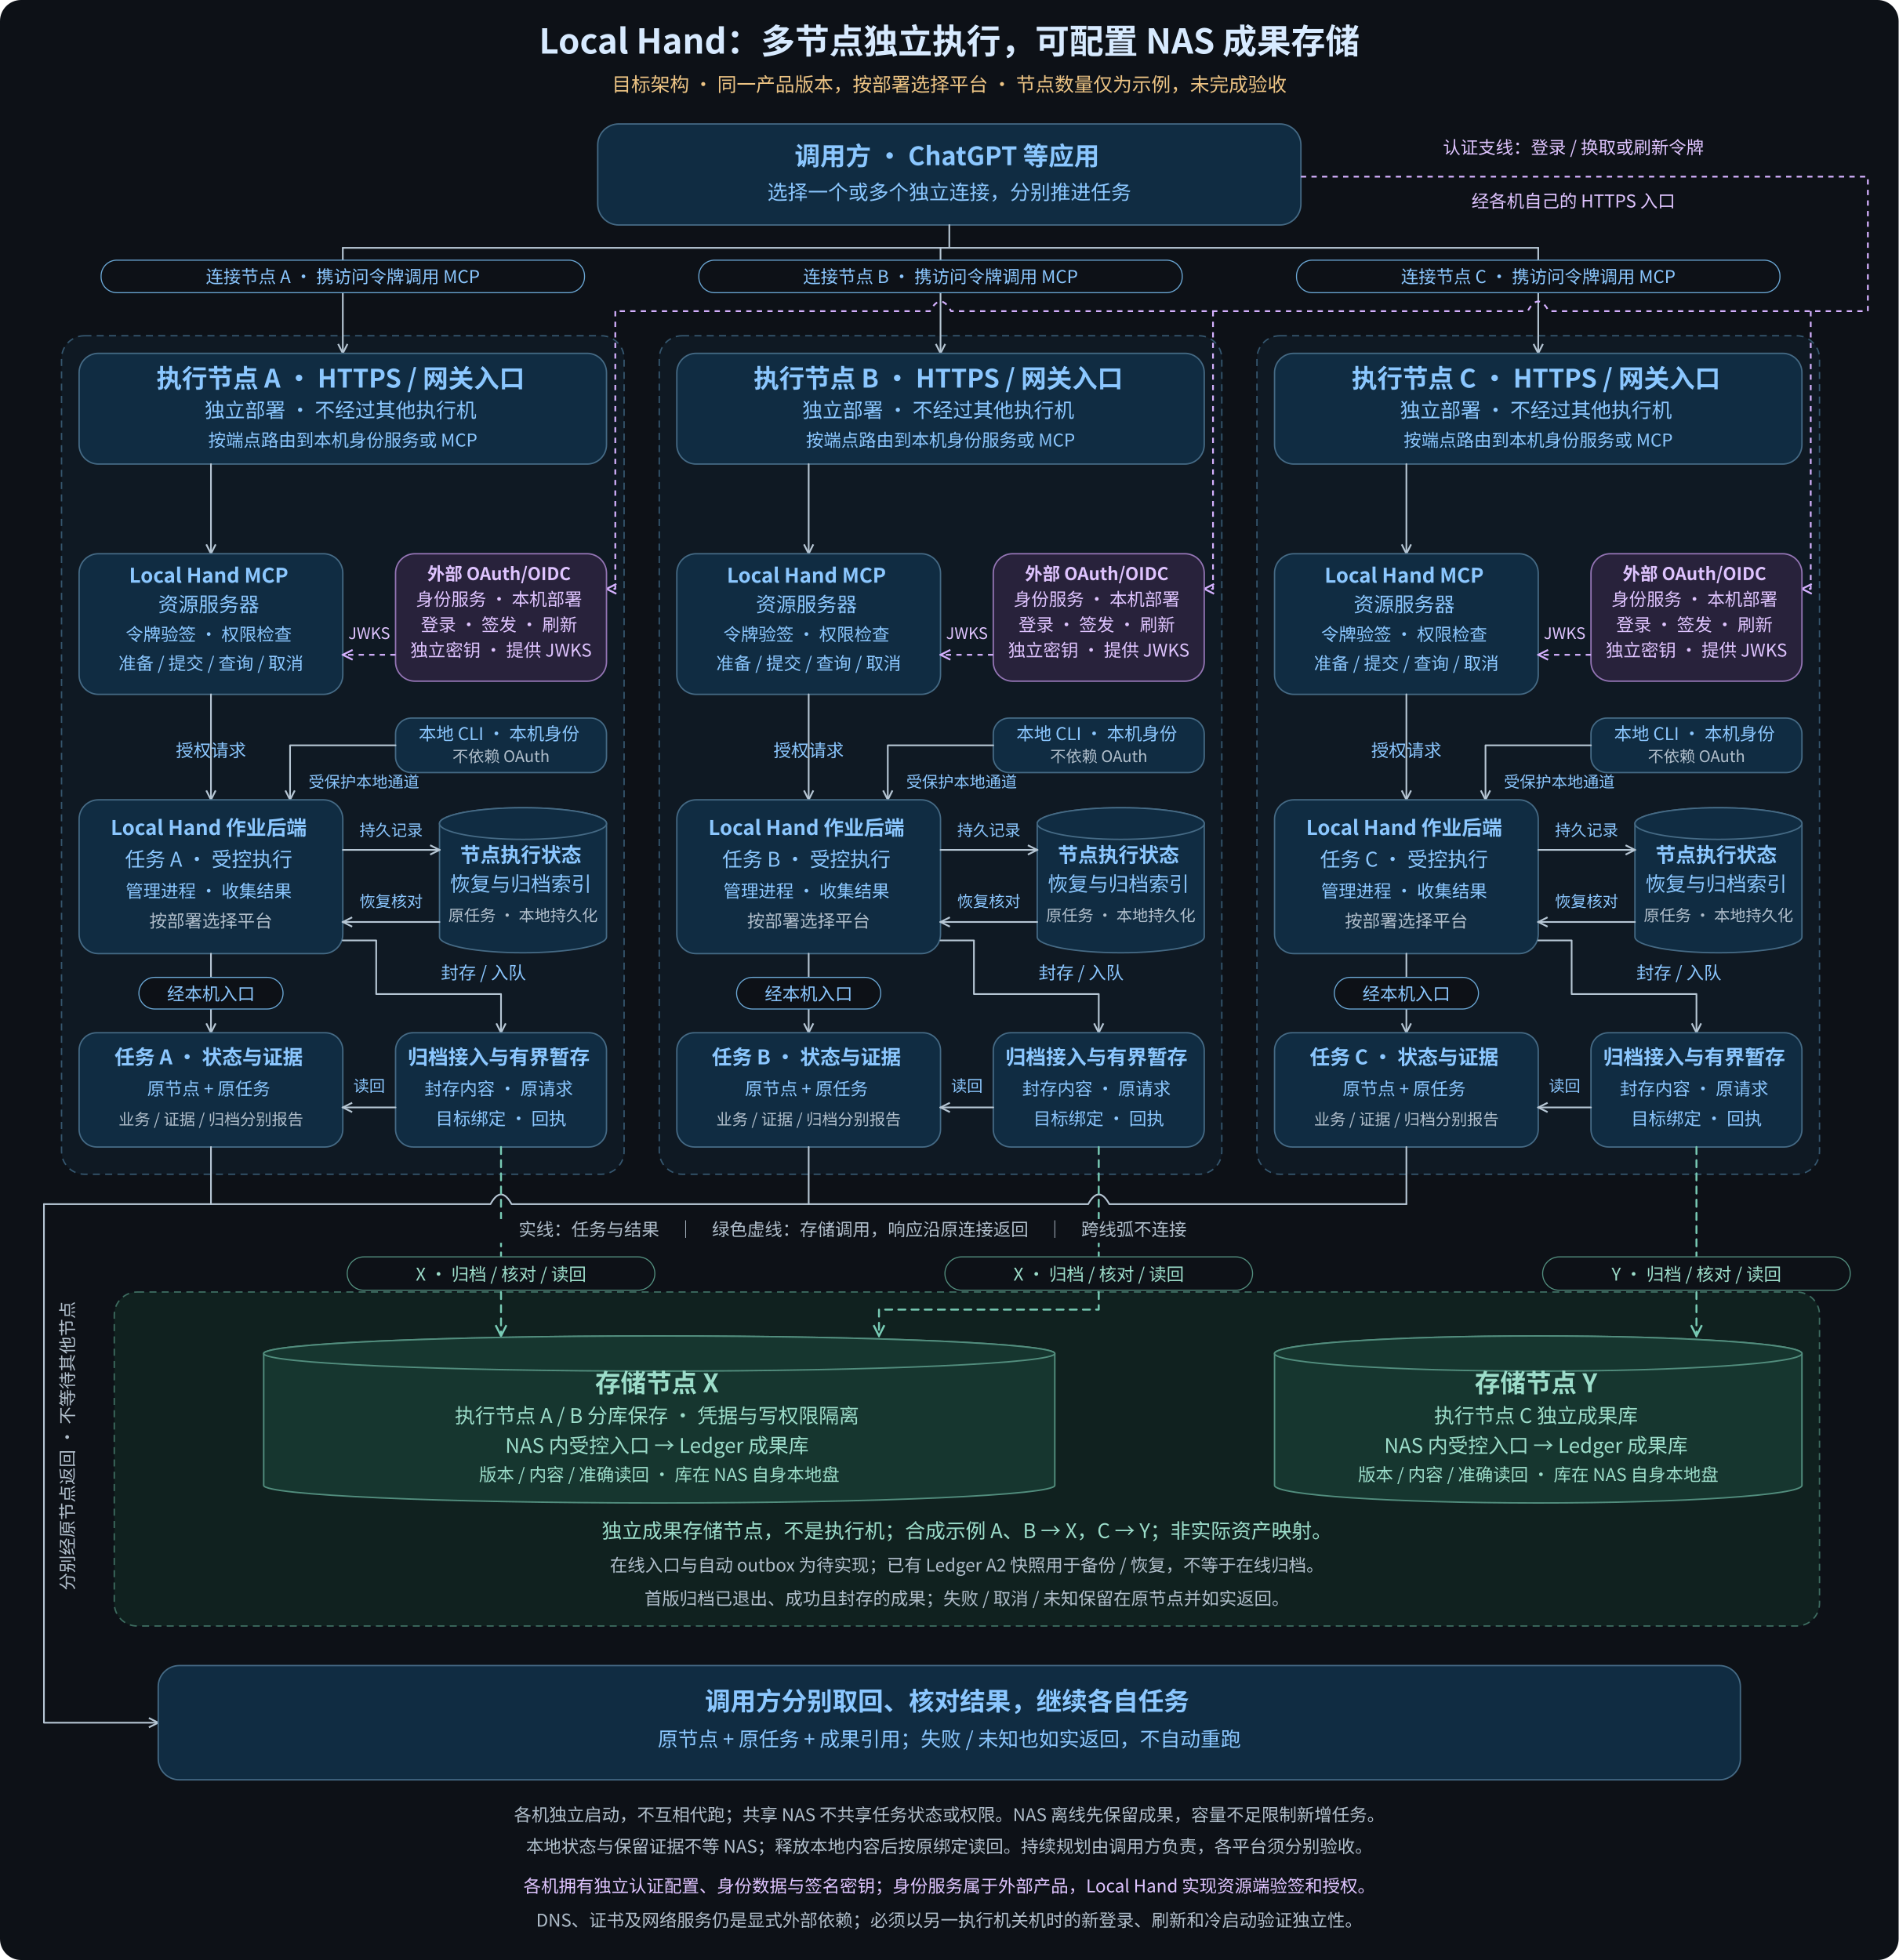
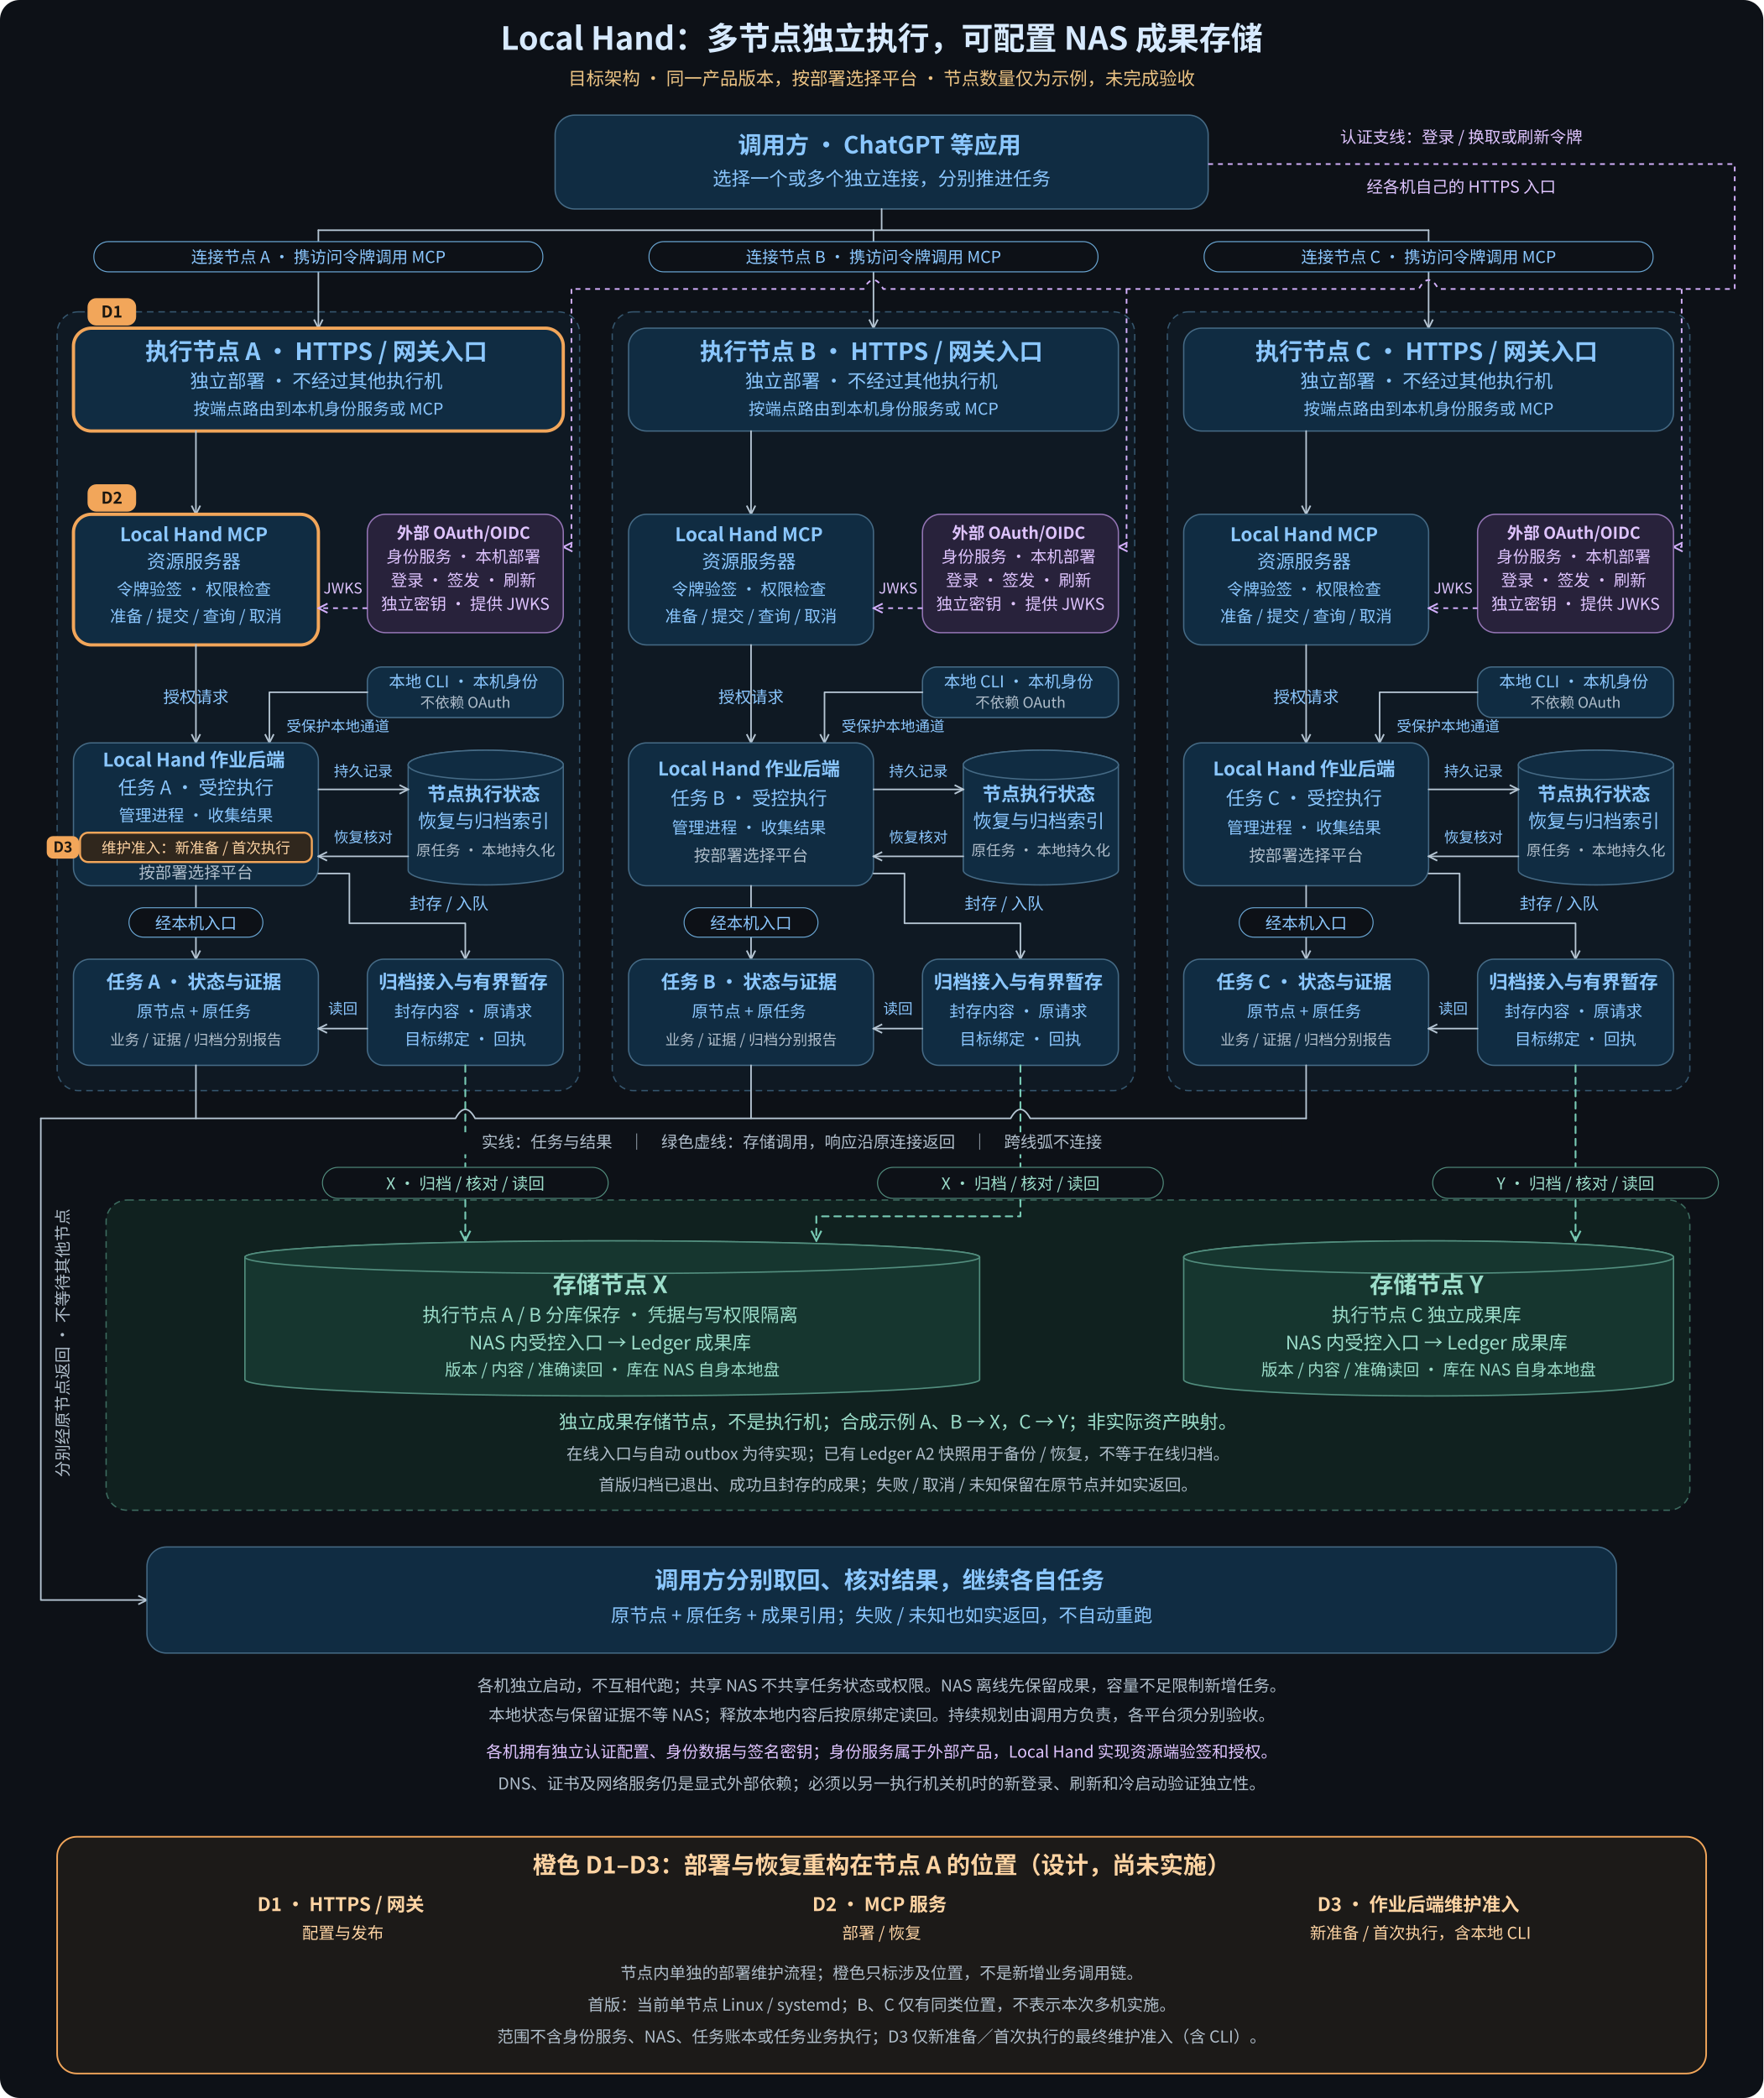
- <svg xmlns="http://www.w3.org/2000/svg" width="2160" height="2230" viewBox="0 0 2160 2230" role="img" aria-labelledby="title description">
+ <svg xmlns="http://www.w3.org/2000/svg" width="2160" height="2570" viewBox="0 0 2160 2570" role="img" aria-labelledby="title description">
  <defs>
    <marker id="arrow" viewBox="0 0 10 10" refX="9" refY="5" markerWidth="7" markerHeight="7" orient="auto-start-reverse">
      <path d="M 1 1 L 9 5 L 1 9" fill="none" stroke="#b6c6d4" stroke-width="1.5" />
    </marker>
    <marker id="archive-arrow" viewBox="0 0 10 10" refX="9" refY="5" markerWidth="7" markerHeight="7" orient="auto-start-reverse">
      <path d="M 1 1 L 9 5 L 1 9" fill="none" stroke="#78cbb5" stroke-width="1.5" />
    </marker>
    <marker id="auth-arrow" viewBox="0 0 10 10" refX="9" refY="5" markerWidth="7" markerHeight="7" orient="auto-start-reverse">
      <path d="M 1 1 L 9 5 L 1 9" fill="none" stroke="#d5b1ff" stroke-width="1.5" />
    </marker>
    <style>
      text { font-family: "Noto Sans CJK SC", "Microsoft YaHei", "Segoe UI", sans-serif; font-size: 23px; text-anchor: middle; fill: #8bc7ff; }
      .node { fill: #102c42; stroke: #456a85; stroke-width: 1.6; }
      .frame { fill: #0f1923; stroke: #35566e; stroke-width: 1.6; stroke-dasharray: 8 6; }
      .store-frame { fill: #10211f; stroke: #3d6c60; stroke-width: 1.6; stroke-dasharray: 8 6; }
      .store { fill: #16362f; stroke: #528e7e; stroke-width: 1.7; }
      .edge, .wire { fill: none; stroke: #b6c6d4; stroke-width: 1.9; stroke-linecap: round; stroke-linejoin: round; }
      .edge { marker-end: url(#arrow); }
      .archive { fill: none; stroke: #78cbb5; stroke-width: 2.2; stroke-dasharray: 8 7; stroke-linecap: round; stroke-linejoin: round; marker-end: url(#archive-arrow); }
      .label { fill: #0d1117; stroke: #6ba8d6; stroke-width: 1.2; }
      .archive-label { fill: #0d1117; stroke: #528e7e; stroke-width: 1.2; }
      .heading { font-weight: 600; }
      .title { font-size: 39px; font-weight: 600; fill: #d7eaff; }
      .section-title { font-size: 29px; font-weight: 600; }
      .small { font-size: 20px; } .tiny { font-size: 18px; }
      .muted { fill: #b0becb; } .status { fill: #edc484; font-size: 22px; }
      .auth-wire, .auth { fill: none; stroke: #d5b1ff; stroke-width: 2; stroke-dasharray: 6 6; stroke-linejoin: round; }
      .auth { marker-end: url(#auth-arrow); }
      .auth-node { fill: #28223b; stroke: #9475b5; stroke-width: 1.6; }
      .purple { fill: #dfc4ff; }
      .green { fill: #9cddca; }
+       .deployment-touch { stroke: #f2a65a; stroke-width: 4; }
+       .deployment-band { fill: #30271d; stroke: #f2a65a; stroke-width: 2.5; }
+       .deployment-badge { fill: #f2a65a; stroke: #f2a65a; stroke-width: 1.5; }
+       .deployment-number { fill: #1c1710; font-size: 20px; font-weight: 700; }
+       .deployment-text { fill: #ffd4a3; }
+       .deployment-legend { fill: #1c1a18; stroke: #f2a65a; stroke-width: 2; }
    </style>
  </defs>
-   <rect width="2160" height="2230" rx="24" fill="#0d1117" />
+   <rect width="2160" height="2570" rx="24" fill="#0d1117" />
  <text class="title" x="1080" y="61">Local Hand：多节点独立执行，可配置 NAS 成果存储</text>
  <text class="status" x="1080" y="104">目标架构 · 同一产品版本，按部署选择平台 · 节点数量仅为示例，未完成验收</text>
  <g id="node-CALLER" data-node="CALLER">
    <rect class="node" x="680" y="141" width="800" height="115" rx="24" />
    <text x="1080" y="188">
      <tspan x="1080" class="section-title">调用方 · ChatGPT 等应用</tspan>
      <tspan x="1080" dy="39">选择一个或多个独立连接，分别推进任务</tspan>
    </text>
  </g>
  <path class="wire" d="M 1080 256 V 282 M 390 282 H 1750" />
  <rect class="frame" x="70" y="382" width="640" height="954" rx="26" />
  <rect class="frame" x="750" y="382" width="640" height="954" rx="26" />
  <rect class="frame" x="1430" y="382" width="640" height="954" rx="26" />
  <g data-from="CALLER" data-to="AE" data-label="连接节点 A · 携访问令牌调用 MCP">
    <path class="edge" d="M 390 282 V 402" />
    <rect class="label" x="115" y="296" width="550" height="37" rx="18" />
    <text class="small" x="390" y="322">连接节点 A · 携访问令牌调用 MCP</text>
  </g>
  <g data-from="CALLER" data-to="BE" data-label="连接节点 B · 携访问令牌调用 MCP">
    <path class="edge" d="M 1070 282 V 402" />
    <rect class="label" x="795" y="296" width="550" height="37" rx="18" />
    <text class="small" x="1070" y="322">连接节点 B · 携访问令牌调用 MCP</text>
  </g>
  <g data-from="CALLER" data-to="CE" data-label="连接节点 C · 携访问令牌调用 MCP">
    <path class="edge" d="M 1750 282 V 402" />
    <rect class="label" x="1475" y="296" width="550" height="37" rx="18" />
    <text class="small" x="1750" y="322">连接节点 C · 携访问令牌调用 MCP</text>
  </g>
  <path class="auth-wire" d="M 1480 201 H 2125 V 354 H 1762 Q 1750 332 1738 354 H 1082 Q 1070 332 1058 354 H 700" />
  <text class="small purple" x="1790" y="175">认证支线：登录 / 换取或刷新令牌</text>
  <text class="small purple" x="1790" y="236">经各机自己的 HTTPS 入口</text>
  <g id="instance-a" transform="translate(0 40)">
    <g id="node-AE" data-node="AE">
-       <rect class="node" x="90" y="362" width="600" height="126" rx="22" />
+       <rect class="node deployment-touch" x="90" y="362" width="600" height="126" rx="22" />
+       <rect class="deployment-badge" x="108" y="326" width="58" height="32" rx="10" />
+       <text class="deployment-number" x="137" y="349">D1</text>
      <text x="390" y="401">
        <tspan x="390" class="section-title">执行节点 A · HTTPS / 网关入口</tspan>
        <tspan x="390" dy="34">独立部署 · 不经过其他执行机</tspan>
        <tspan x="390" dy="33" class="small">按端点路由到本机身份服务或 MCP</tspan>
      </text>
    </g>
    <g data-from="AE" data-to="AM" data-label="携令牌的 MCP 请求">
      <path class="edge" d="M 240 488 V 590" />
    </g>
    <g id="node-AM" data-node="AM">
-       <rect class="node" x="90" y="590" width="300" height="160" rx="22" />
+       <rect class="node deployment-touch" x="90" y="590" width="300" height="160" rx="22" />
+       <rect class="deployment-badge" x="108" y="554" width="58" height="32" rx="10" />
+       <text class="deployment-number" x="137" y="577">D2</text>
      <text x="240" y="623">
        <tspan x="240" class="heading">Local Hand MCP</tspan>
        <tspan x="240" dy="33">资源服务器</tspan>
        <tspan x="240" dy="33" class="small">令牌验签 · 权限检查</tspan>
        <tspan x="240" dy="33" class="small">准备 / 提交 / 查询 / 取消</tspan>
      </text>
    </g>
    <g data-from="CALLER" data-to="AI" data-label="登录 / 换取或刷新令牌（经本机 HTTPS 入口）" data-kind="authentication">
      <path class="auth" d="M 700 314 V 630 H 690" />
    </g>
    <g id="node-AI" data-node="AI">
      <rect class="auth-node" x="450" y="590" width="240" height="145" rx="22" />
      <text class="purple small" x="570" y="620">
        <tspan x="570" class="heading">外部 OAuth/OIDC</tspan>
        <tspan x="570" dy="29">身份服务 · 本机部署</tspan>
        <tspan x="570" dy="29">登录 · 签发 · 刷新</tspan>
        <tspan x="570" dy="29">独立密钥 · 提供 JWKS</tspan>
      </text>
    </g>
    <g data-from="AI" data-to="AM" data-label="JWKS 公钥" data-kind="authentication">
      <path class="auth" d="M 450 705 H 390" />
      <text class="tiny purple" x="420" y="687">JWKS</text>
    </g>
    <g data-from="AM" data-to="AB" data-label="授权请求">
      <path class="edge" d="M 240 750 V 870" />
      <text class="small" x="240" y="821">授权请求</text>
    </g>
    <g id="node-AL" data-node="AL">
      <rect class="node" x="450" y="777" width="240" height="62" rx="18" />
      <text class="small" x="570" y="802">
        <tspan x="570">本地 CLI · 本机身份</tspan>
        <tspan x="570" dy="25" class="tiny muted">不依赖 OAuth</tspan>
      </text>
    </g>
    <g data-from="AL" data-to="AB" data-label="受保护本地通道">
      <path class="edge" d="M 450 808 H 330 V 870" />
      <text class="tiny" x="414" y="856">受保护本地通道</text>
    </g>
    <g transform="translate(0 320)">
      <g id="node-AB" data-node="AB">
        <rect class="node" x="90" y="550" width="300" height="175" rx="22" />
-         <text x="240" y="590">
+         <text x="240" y="579">
          <tspan x="240" class="heading">Local Hand 作业后端</tspan>
-           <tspan x="240" dy="36">任务 A · 受控执行</tspan>
-           <tspan x="240" dy="35" class="small">管理进程 · 收集结果</tspan>
-           <tspan x="240" dy="34" class="small muted">按部署选择平台</tspan>
-         </text>
+           <tspan x="240" dy="34">任务 A · 受控执行</tspan>
+         </text>
+         <text class="small" x="240" y="646">管理进程 · 收集结果</text>
+         <rect class="deployment-band" x="98" y="660" width="284" height="36" rx="10" />
+         <rect class="deployment-badge" x="58" y="665" width="38" height="26" rx="7" />
+         <text class="deployment-number" style="font-size:18px" x="77" y="684">D3</text>
+         <text class="tiny deployment-text" x="240" y="685">维护准入：新准备 / 首次执行</text>
+         <text class="small muted" x="240" y="716">按部署选择平台</text>
      </g>
      <g id="node-AS" data-node="AS">
        <path class="node" d="M 500 577 A 95 18 0 0 1 690 577 V 706 A 95 18 0 0 1 500 706 Z" />
        <ellipse class="node" cx="595" cy="577" rx="95" ry="18" />
        <text x="595" y="621">
          <tspan x="595" class="heading">节点执行状态</tspan>
          <tspan x="595" dy="33">恢复与归档索引</tspan>
          <tspan x="595" dy="34" class="tiny muted">原任务 · 本地持久化</tspan>
        </text>
      </g>
      <g data-from="AB" data-to="AS" data-label="持久记录">
        <path class="edge" d="M 390 607 H 500" />
        <text class="tiny" x="445" y="591">持久记录</text>
      </g>
      <g data-from="AS" data-to="AB" data-label="恢复核对">
        <path class="edge" d="M 500 689 H 390" />
        <text class="tiny" x="445" y="672">恢复核对</text>
      </g>
      <g data-from="AB" data-to="AO" data-label="封存 / 入队">
        <path class="edge" d="M 390 710 H 428 V 771 H 570 V 815" />
        <text class="small" x="550" y="754">封存 / 入队</text>
      </g>
      <g data-from="AB" data-to="AR" data-label="经本机入口">
        <path class="edge" d="M 240 725 V 815" />
        <rect class="label" x="158" y="752" width="164" height="36" rx="18" />
        <text class="small" x="240" y="778">经本机入口</text>
      </g>
      <g id="node-AO" data-node="AO">
        <rect class="node" x="450" y="815" width="240" height="130" rx="20" />
        <text x="570" y="851">
          <tspan x="570" class="heading">归档接入与有界暂存</tspan>
          <tspan x="570" dy="35" class="small">封存内容 · 原请求</tspan>
          <tspan x="570" dy="34" class="small">目标绑定 · 回执</tspan>
        </text>
      </g>
      <g id="node-AR" data-node="AR">
        <rect class="node" x="90" y="815" width="300" height="130" rx="20" />
        <text x="240" y="851">
          <tspan x="240" class="heading">任务 A · 状态与证据</tspan>
          <tspan x="240" dy="35" class="small">原节点 + 原任务</tspan>
          <tspan x="240" dy="34" class="tiny muted">业务 / 证据 / 归档分别报告</tspan>
        </text>
      </g>
      <g data-from="AO" data-to="AR" data-label="读回">
        <path class="edge" d="M 450 900 H 390" />
        <text class="tiny" x="420" y="882">读回</text>
      </g>
    </g>
  </g>
  <g id="instance-b" transform="translate(680 40)">
    <g id="node-BE" data-node="BE">
      <rect class="node" x="90" y="362" width="600" height="126" rx="22" />
      <text x="390" y="401">
        <tspan x="390" class="section-title">执行节点 B · HTTPS / 网关入口</tspan>
        <tspan x="390" dy="34">独立部署 · 不经过其他执行机</tspan>
        <tspan x="390" dy="33" class="small">按端点路由到本机身份服务或 MCP</tspan>
      </text>
    </g>
    <g data-from="BE" data-to="BM" data-label="携令牌的 MCP 请求">
      <path class="edge" d="M 240 488 V 590" />
    </g>
    <g id="node-BM" data-node="BM">
      <rect class="node" x="90" y="590" width="300" height="160" rx="22" />
      <text x="240" y="623">
        <tspan x="240" class="heading">Local Hand MCP</tspan>
        <tspan x="240" dy="33">资源服务器</tspan>
        <tspan x="240" dy="33" class="small">令牌验签 · 权限检查</tspan>
        <tspan x="240" dy="33" class="small">准备 / 提交 / 查询 / 取消</tspan>
      </text>
    </g>
    <g data-from="CALLER" data-to="BI" data-label="登录 / 换取或刷新令牌（经本机 HTTPS 入口）" data-kind="authentication">
      <path class="auth" d="M 700 314 V 630 H 690" />
    </g>
    <g id="node-BI" data-node="BI">
      <rect class="auth-node" x="450" y="590" width="240" height="145" rx="22" />
      <text class="purple small" x="570" y="620">
        <tspan x="570" class="heading">外部 OAuth/OIDC</tspan>
        <tspan x="570" dy="29">身份服务 · 本机部署</tspan>
        <tspan x="570" dy="29">登录 · 签发 · 刷新</tspan>
        <tspan x="570" dy="29">独立密钥 · 提供 JWKS</tspan>
      </text>
    </g>
    <g data-from="BI" data-to="BM" data-label="JWKS 公钥" data-kind="authentication">
      <path class="auth" d="M 450 705 H 390" />
      <text class="tiny purple" x="420" y="687">JWKS</text>
    </g>
    <g data-from="BM" data-to="BB" data-label="授权请求">
      <path class="edge" d="M 240 750 V 870" />
      <text class="small" x="240" y="821">授权请求</text>
    </g>
    <g id="node-BL" data-node="BL">
      <rect class="node" x="450" y="777" width="240" height="62" rx="18" />
      <text class="small" x="570" y="802">
        <tspan x="570">本地 CLI · 本机身份</tspan>
        <tspan x="570" dy="25" class="tiny muted">不依赖 OAuth</tspan>
      </text>
    </g>
    <g data-from="BL" data-to="BB" data-label="受保护本地通道">
      <path class="edge" d="M 450 808 H 330 V 870" />
      <text class="tiny" x="414" y="856">受保护本地通道</text>
    </g>
    <g transform="translate(0 320)">
      <g id="node-BB" data-node="BB">
        <rect class="node" x="90" y="550" width="300" height="175" rx="22" />
        <text x="240" y="590">
          <tspan x="240" class="heading">Local Hand 作业后端</tspan>
          <tspan x="240" dy="36">任务 B · 受控执行</tspan>
          <tspan x="240" dy="35" class="small">管理进程 · 收集结果</tspan>
          <tspan x="240" dy="34" class="small muted">按部署选择平台</tspan>
        </text>
      </g>
      <g id="node-BS" data-node="BS">
        <path class="node" d="M 500 577 A 95 18 0 0 1 690 577 V 706 A 95 18 0 0 1 500 706 Z" />
        <ellipse class="node" cx="595" cy="577" rx="95" ry="18" />
        <text x="595" y="621">
          <tspan x="595" class="heading">节点执行状态</tspan>
          <tspan x="595" dy="33">恢复与归档索引</tspan>
          <tspan x="595" dy="34" class="tiny muted">原任务 · 本地持久化</tspan>
        </text>
      </g>
      <g data-from="BB" data-to="BS" data-label="持久记录">
        <path class="edge" d="M 390 607 H 500" />
        <text class="tiny" x="445" y="591">持久记录</text>
      </g>
      <g data-from="BS" data-to="BB" data-label="恢复核对">
        <path class="edge" d="M 500 689 H 390" />
        <text class="tiny" x="445" y="672">恢复核对</text>
      </g>
      <g data-from="BB" data-to="BO" data-label="封存 / 入队">
        <path class="edge" d="M 390 710 H 428 V 771 H 570 V 815" />
        <text class="small" x="550" y="754">封存 / 入队</text>
      </g>
      <g data-from="BB" data-to="BR" data-label="经本机入口">
        <path class="edge" d="M 240 725 V 815" />
        <rect class="label" x="158" y="752" width="164" height="36" rx="18" />
        <text class="small" x="240" y="778">经本机入口</text>
      </g>
      <g id="node-BO" data-node="BO">
        <rect class="node" x="450" y="815" width="240" height="130" rx="20" />
        <text x="570" y="851">
          <tspan x="570" class="heading">归档接入与有界暂存</tspan>
          <tspan x="570" dy="35" class="small">封存内容 · 原请求</tspan>
          <tspan x="570" dy="34" class="small">目标绑定 · 回执</tspan>
        </text>
      </g>
      <g id="node-BR" data-node="BR">
        <rect class="node" x="90" y="815" width="300" height="130" rx="20" />
        <text x="240" y="851">
          <tspan x="240" class="heading">任务 B · 状态与证据</tspan>
          <tspan x="240" dy="35" class="small">原节点 + 原任务</tspan>
          <tspan x="240" dy="34" class="tiny muted">业务 / 证据 / 归档分别报告</tspan>
        </text>
      </g>
      <g data-from="BO" data-to="BR" data-label="读回">
        <path class="edge" d="M 450 900 H 390" />
        <text class="tiny" x="420" y="882">读回</text>
      </g>
    </g>
  </g>
  <g id="instance-c" transform="translate(1360 40)">
    <g id="node-CE" data-node="CE">
      <rect class="node" x="90" y="362" width="600" height="126" rx="22" />
      <text x="390" y="401">
        <tspan x="390" class="section-title">执行节点 C · HTTPS / 网关入口</tspan>
        <tspan x="390" dy="34">独立部署 · 不经过其他执行机</tspan>
        <tspan x="390" dy="33" class="small">按端点路由到本机身份服务或 MCP</tspan>
      </text>
    </g>
    <g data-from="CE" data-to="CM" data-label="携令牌的 MCP 请求">
      <path class="edge" d="M 240 488 V 590" />
    </g>
    <g id="node-CM" data-node="CM">
      <rect class="node" x="90" y="590" width="300" height="160" rx="22" />
      <text x="240" y="623">
        <tspan x="240" class="heading">Local Hand MCP</tspan>
        <tspan x="240" dy="33">资源服务器</tspan>
        <tspan x="240" dy="33" class="small">令牌验签 · 权限检查</tspan>
        <tspan x="240" dy="33" class="small">准备 / 提交 / 查询 / 取消</tspan>
      </text>
    </g>
    <g data-from="CALLER" data-to="CI" data-label="登录 / 换取或刷新令牌（经本机 HTTPS 入口）" data-kind="authentication">
      <path class="auth" d="M 700 314 V 630 H 690" />
    </g>
    <g id="node-CI" data-node="CI">
      <rect class="auth-node" x="450" y="590" width="240" height="145" rx="22" />
      <text class="purple small" x="570" y="620">
        <tspan x="570" class="heading">外部 OAuth/OIDC</tspan>
        <tspan x="570" dy="29">身份服务 · 本机部署</tspan>
        <tspan x="570" dy="29">登录 · 签发 · 刷新</tspan>
        <tspan x="570" dy="29">独立密钥 · 提供 JWKS</tspan>
      </text>
    </g>
    <g data-from="CI" data-to="CM" data-label="JWKS 公钥" data-kind="authentication">
      <path class="auth" d="M 450 705 H 390" />
      <text class="tiny purple" x="420" y="687">JWKS</text>
    </g>
    <g data-from="CM" data-to="CB" data-label="授权请求">
      <path class="edge" d="M 240 750 V 870" />
      <text class="small" x="240" y="821">授权请求</text>
    </g>
    <g id="node-CL" data-node="CL">
      <rect class="node" x="450" y="777" width="240" height="62" rx="18" />
      <text class="small" x="570" y="802">
        <tspan x="570">本地 CLI · 本机身份</tspan>
        <tspan x="570" dy="25" class="tiny muted">不依赖 OAuth</tspan>
      </text>
    </g>
    <g data-from="CL" data-to="CB" data-label="受保护本地通道">
      <path class="edge" d="M 450 808 H 330 V 870" />
      <text class="tiny" x="414" y="856">受保护本地通道</text>
    </g>
    <g transform="translate(0 320)">
      <g id="node-CB" data-node="CB">
        <rect class="node" x="90" y="550" width="300" height="175" rx="22" />
        <text x="240" y="590">
          <tspan x="240" class="heading">Local Hand 作业后端</tspan>
          <tspan x="240" dy="36">任务 C · 受控执行</tspan>
          <tspan x="240" dy="35" class="small">管理进程 · 收集结果</tspan>
          <tspan x="240" dy="34" class="small muted">按部署选择平台</tspan>
        </text>
      </g>
      <g id="node-CS" data-node="CS">
        <path class="node" d="M 500 577 A 95 18 0 0 1 690 577 V 706 A 95 18 0 0 1 500 706 Z" />
        <ellipse class="node" cx="595" cy="577" rx="95" ry="18" />
        <text x="595" y="621">
          <tspan x="595" class="heading">节点执行状态</tspan>
          <tspan x="595" dy="33">恢复与归档索引</tspan>
          <tspan x="595" dy="34" class="tiny muted">原任务 · 本地持久化</tspan>
        </text>
      </g>
      <g data-from="CB" data-to="CS" data-label="持久记录">
        <path class="edge" d="M 390 607 H 500" />
        <text class="tiny" x="445" y="591">持久记录</text>
      </g>
      <g data-from="CS" data-to="CB" data-label="恢复核对">
        <path class="edge" d="M 500 689 H 390" />
        <text class="tiny" x="445" y="672">恢复核对</text>
      </g>
      <g data-from="CB" data-to="CO" data-label="封存 / 入队">
        <path class="edge" d="M 390 710 H 428 V 771 H 570 V 815" />
        <text class="small" x="550" y="754">封存 / 入队</text>
      </g>
      <g data-from="CB" data-to="CR" data-label="经本机入口">
        <path class="edge" d="M 240 725 V 815" />
        <rect class="label" x="158" y="752" width="164" height="36" rx="18" />
        <text class="small" x="240" y="778">经本机入口</text>
      </g>
      <g id="node-CO" data-node="CO">
        <rect class="node" x="450" y="815" width="240" height="130" rx="20" />
        <text x="570" y="851">
          <tspan x="570" class="heading">归档接入与有界暂存</tspan>
          <tspan x="570" dy="35" class="small">封存内容 · 原请求</tspan>
          <tspan x="570" dy="34" class="small">目标绑定 · 回执</tspan>
        </text>
      </g>
      <g id="node-CR" data-node="CR">
        <rect class="node" x="90" y="815" width="300" height="130" rx="20" />
        <text x="240" y="851">
          <tspan x="240" class="heading">任务 C · 状态与证据</tspan>
          <tspan x="240" dy="35" class="small">原节点 + 原任务</tspan>
          <tspan x="240" dy="34" class="tiny muted">业务 / 证据 / 归档分别报告</tspan>
        </text>
      </g>
      <g data-from="CO" data-to="CR" data-label="读回">
        <path class="edge" d="M 450 900 H 390" />
        <text class="tiny" x="420" y="882">读回</text>
      </g>
    </g>
  </g>
  <g transform="translate(0 360)">
    <g data-from="AR" data-to="R" data-label="分别经原节点返回">
      <path class="wire" d="M 240 945 V 1010" />
    </g>
    <g data-from="BR" data-to="R" data-label="分别经原节点返回">
      <path class="wire" d="M 920 945 V 1010" />
    </g>
    <g data-from="CR" data-to="R" data-label="分别经原节点返回">
      <path class="wire" d="M 1600 945 V 1010" />
    </g>
    <path class="wire" d="M 50 1010 H 558 Q 570 988 582 1010 H 1238 Q 1250 988 1262 1010 H 1600" />
    <path class="edge" d="M 50 1010 V 1600 H 180" />
    <text class="small muted" x="84" y="1285" transform="rotate(-90 84 1285)">分别经原节点返回 · 不等待其他节点</text>
    <rect class="store-frame" x="130" y="1110" width="1940" height="380" rx="26" />
    <g data-from="AO" data-to="SX" data-label="X · 归档 / 核对 / 读回" data-kind="storage">
      <path class="archive" d="M 570 945 V 1160" />
      <rect class="archive-label" x="395" y="1070" width="350" height="38" rx="19" />
      <text class="small green" x="570" y="1097">X · 归档 / 核对 / 读回</text>
    </g>
    <g data-from="BO" data-to="SX" data-label="X · 归档 / 核对 / 读回" data-kind="storage">
      <path class="archive" d="M 1250 945 V 1130 H 1000 V 1160" />
      <rect class="archive-label" x="1075" y="1070" width="350" height="38" rx="19" />
      <text class="small green" x="1250" y="1097">X · 归档 / 核对 / 读回</text>
    </g>
    <g data-from="CO" data-to="SY" data-label="Y · 归档 / 核对 / 读回" data-kind="storage">
      <path class="archive" d="M 1930 945 V 1160" />
      <rect class="archive-label" x="1755" y="1070" width="350" height="38" rx="19" />
      <text class="small green" x="1930" y="1097">Y · 归档 / 核对 / 读回</text>
    </g>
    <rect x="370" y="1027" width="1200" height="27" rx="4" fill="#0d1117" />
    <text class="small muted" x="970" y="1046">实线：任务与结果　｜　绿色虚线：存储调用，响应沿原连接返回　｜　跨线弧不连接</text>
    <g id="node-SX" data-node="SX">
      <path class="store" d="M 300 1180 A 450 20 0 0 1 1200 1180 V 1330 A 450 20 0 0 1 300 1330 Z" />
      <ellipse class="store" cx="750" cy="1180" rx="450" ry="20" />
      <text class="green" x="750" y="1224">
        <tspan x="750" class="section-title">存储节点 X</tspan>
        <tspan x="750" dy="35">执行节点 A / B 分库保存 · 凭据与写权限隔离</tspan>
        <tspan x="750" dy="34">NAS 内受控入口 → Ledger 成果库</tspan>
        <tspan x="750" dy="32" class="small">版本 / 内容 / 准确读回 · 库在 NAS 自身本地盘</tspan>
      </text>
    </g>
    <g id="node-SY" data-node="SY">
      <path class="store" d="M 1450 1180 A 300 20 0 0 1 2050 1180 V 1330 A 300 20 0 0 1 1450 1330 Z" />
      <ellipse class="store" cx="1750" cy="1180" rx="300" ry="20" />
      <text class="green" x="1750" y="1224">
        <tspan x="1750" class="section-title">存储节点 Y</tspan>
        <tspan x="1750" dy="35">执行节点 C 独立成果库</tspan>
        <tspan x="1750" dy="34">NAS 内受控入口 → Ledger 成果库</tspan>
        <tspan x="1750" dy="32" class="small">版本 / 内容 / 准确读回 · 库在 NAS 自身本地盘</tspan>
      </text>
    </g>
    <text class="green" x="1100" y="1390">独立成果存储节点，不是执行机；合成示例 A、B → X，C → Y；非实际资产映射。</text>
    <text class="small muted" x="1100" y="1428">在线入口与自动 outbox 为待实现；已有 Ledger A2 快照用于备份 / 恢复，不等于在线归档。</text>
    <text class="small muted" x="1100" y="1466">首版归档已退出、成功且封存的成果；失败 / 取消 / 未知保留在原节点并如实返回。</text>
    <g id="node-R" data-node="R">
      <rect class="node" x="180" y="1535" width="1800" height="130" rx="24" />
      <text x="1080" y="1586">
        <tspan x="1080" class="section-title">调用方分别取回、核对结果，继续各自任务</tspan>
        <tspan x="1080" dy="41">原节点 + 原任务 + 成果引用；失败 / 未知也如实返回，不自动重跑</tspan>
      </text>
    </g>
    <text class="small muted" x="1080" y="1712">各机独立启动，不互相代跑；共享 NAS 不共享任务状态或权限。NAS 离线先保留成果，容量不足限制新增任务。</text>
    <text class="small muted" x="1080" y="1748">本地状态与保留证据不等 NAS；释放本地内容后按原绑定读回。持续规划由调用方负责，各平台须分别验收。</text>
  </g>
  <text class="small purple" x="1080" y="2153">各机拥有独立认证配置、身份数据与签名密钥；身份服务属于外部产品，Local Hand 实现资源端验签和授权。</text>
  <text class="small muted" x="1080" y="2192">DNS、证书及网络服务仍是显式外部依赖；必须以另一执行机关机时的新登录、刷新和冷启动验证独立性。</text>
+   <g id="node-REFACTOR_NOTE" data-node="REFACTOR_NOTE">
+     <rect class="deployment-legend" x="70" y="2250" width="2020" height="290" rx="24" />
+     <text class="section-title deployment-text" x="1080" y="2295">橙色 D1–D3：部署与恢复重构在节点 A 的位置（设计，尚未实施）</text>
+     <text class="deployment-text" x="420" y="2341">
+       <tspan x="420" class="heading">D1 · HTTPS / 网关</tspan>
+       <tspan x="420" dy="34" class="small">配置与发布</tspan>
+     </text>
+     <text class="deployment-text" x="1080" y="2341">
+       <tspan x="1080" class="heading">D2 · MCP 服务</tspan>
+       <tspan x="1080" dy="34" class="small">部署 / 恢复</tspan>
+     </text>
+     <text class="deployment-text" x="1740" y="2341">
+       <tspan x="1740" class="heading">D3 · 作业后端维护准入</tspan>
+       <tspan x="1740" dy="34" class="small">新准备 / 首次执行，含本地 CLI</tspan>
+     </text>
+     <text class="small muted" x="1080" y="2424">节点内单独的部署维护流程；橙色只标涉及位置，不是新增业务调用链。</text>
+     <text class="small muted" x="1080" y="2463">首版：当前单节点 Linux / systemd；B、C 仅有同类位置，不表示本次多机实施。</text>
+     <text class="small muted" x="1080" y="2502">范围不含身份服务、NAS、任务账本或任务业务执行；D3 仅新准备／首次执行的最终维护准入（含 CLI）。</text>
+   </g>
</svg>
